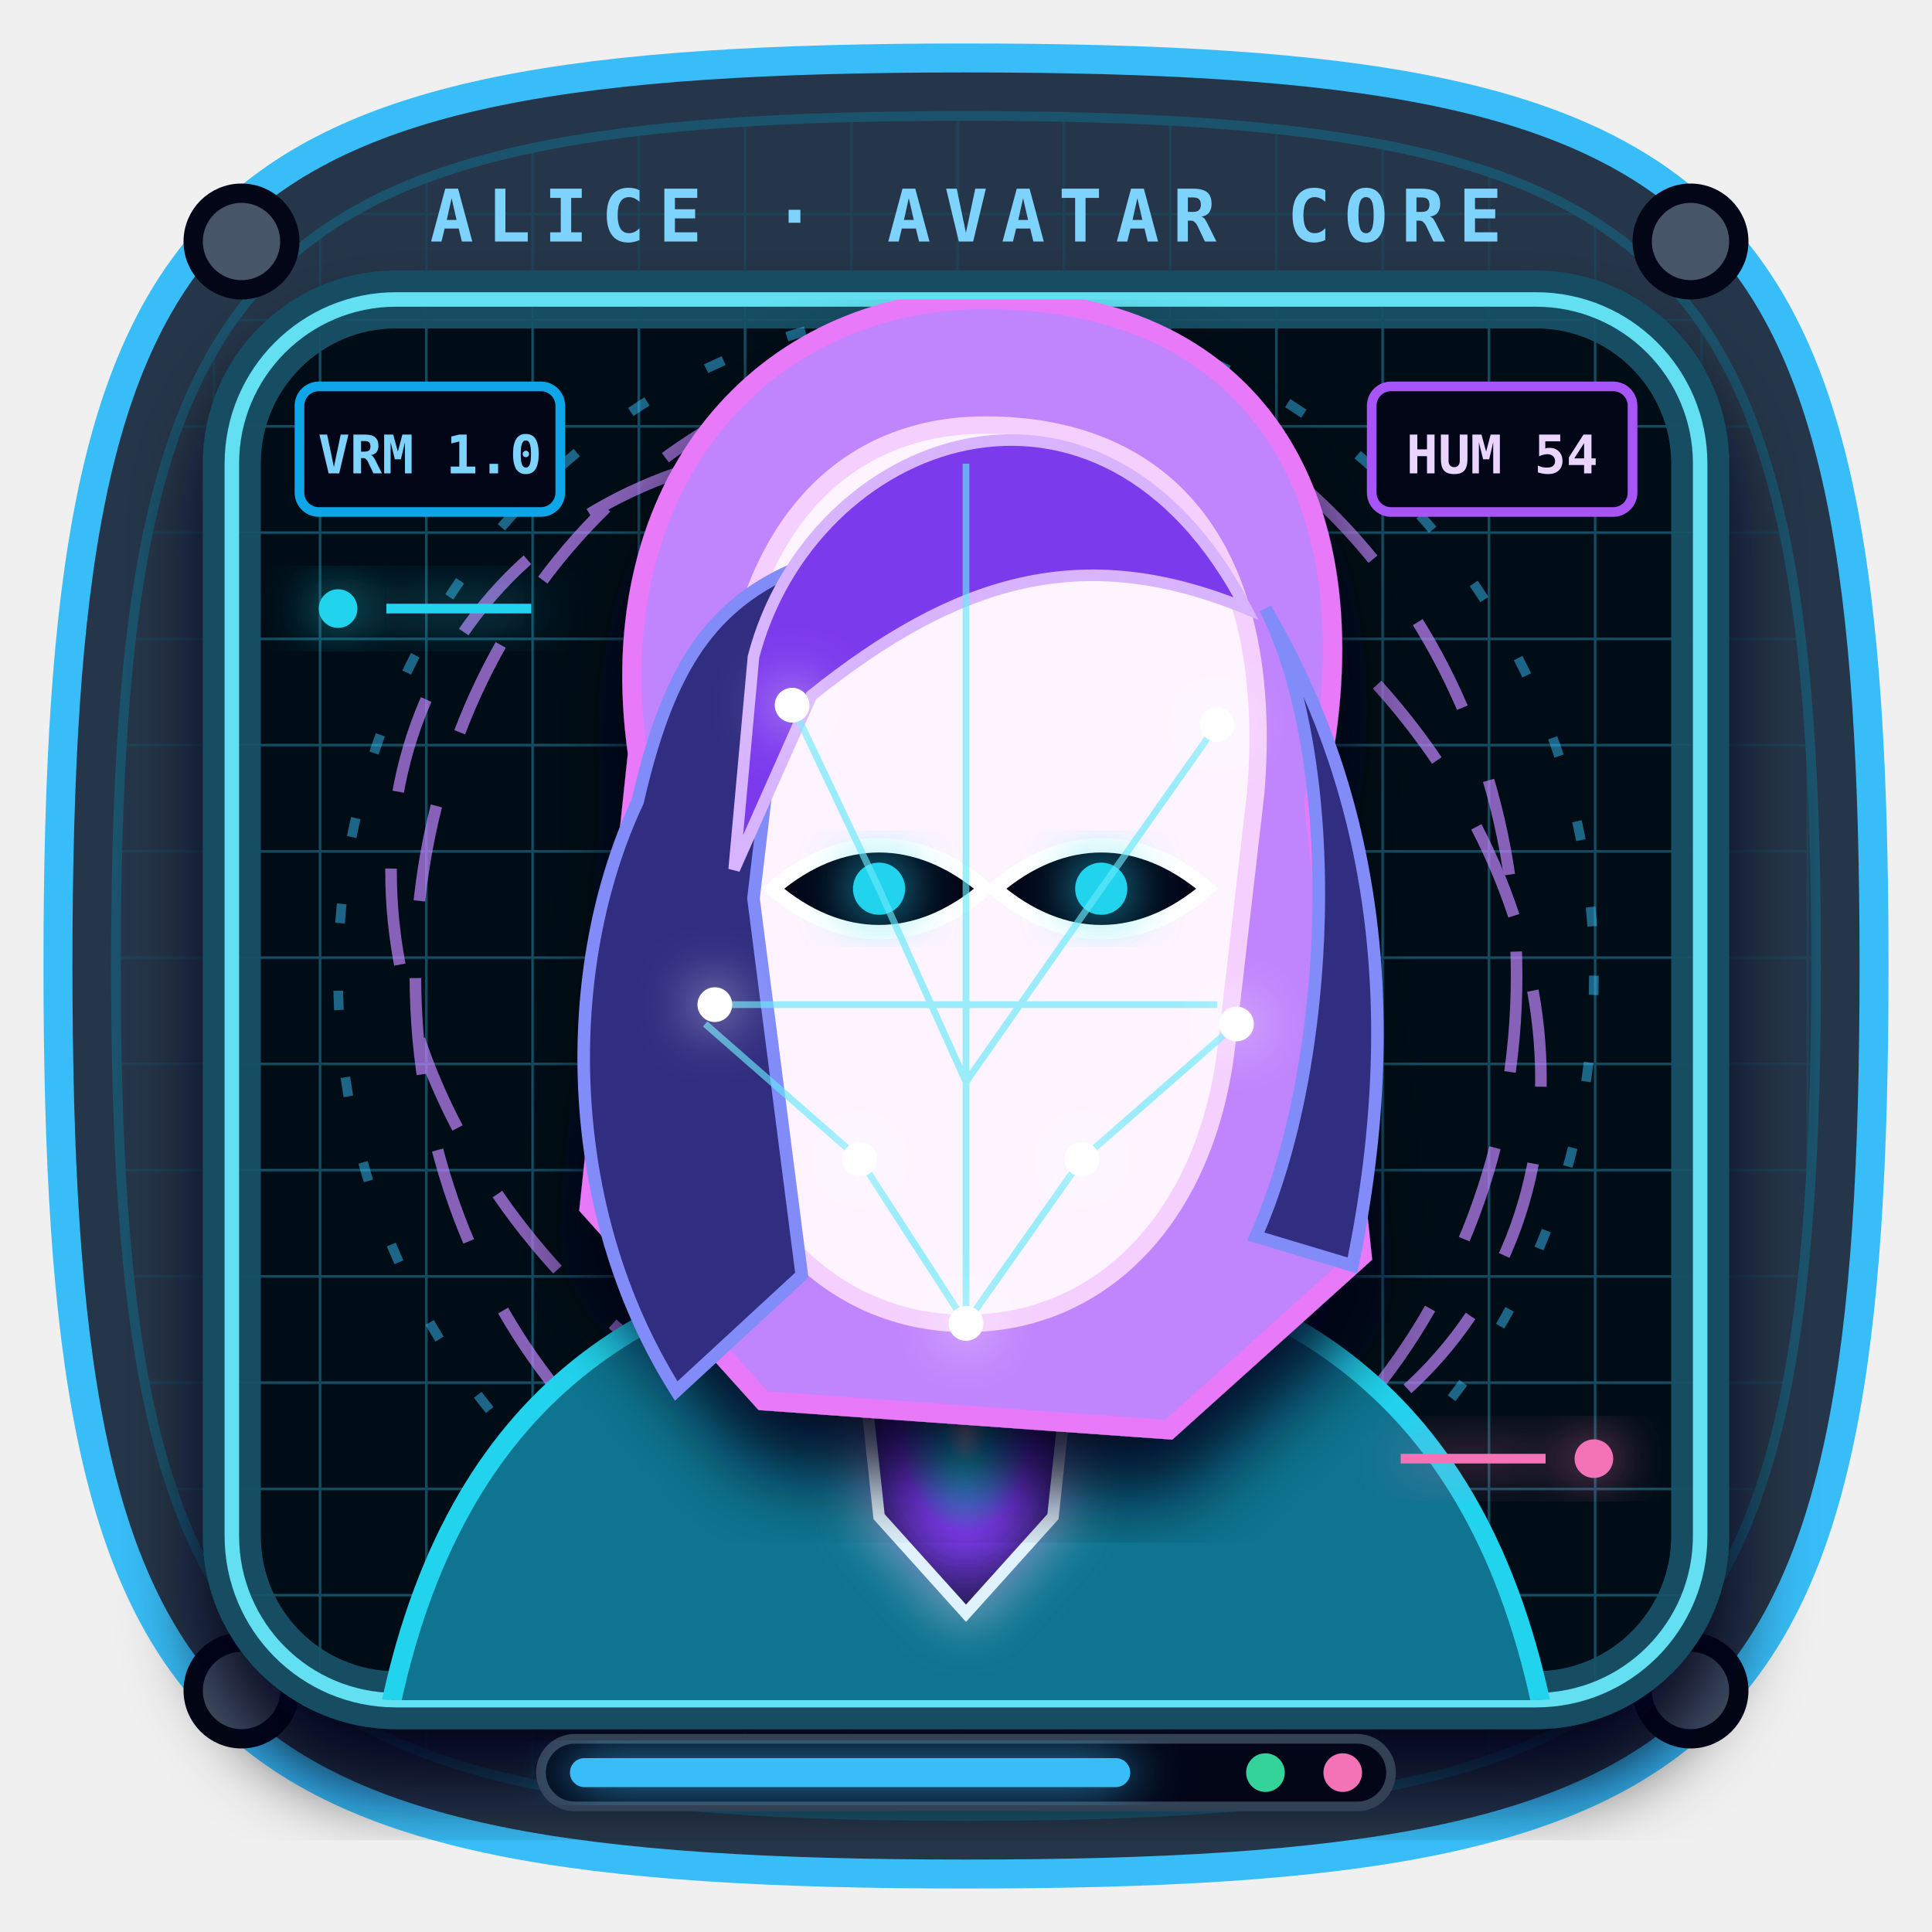
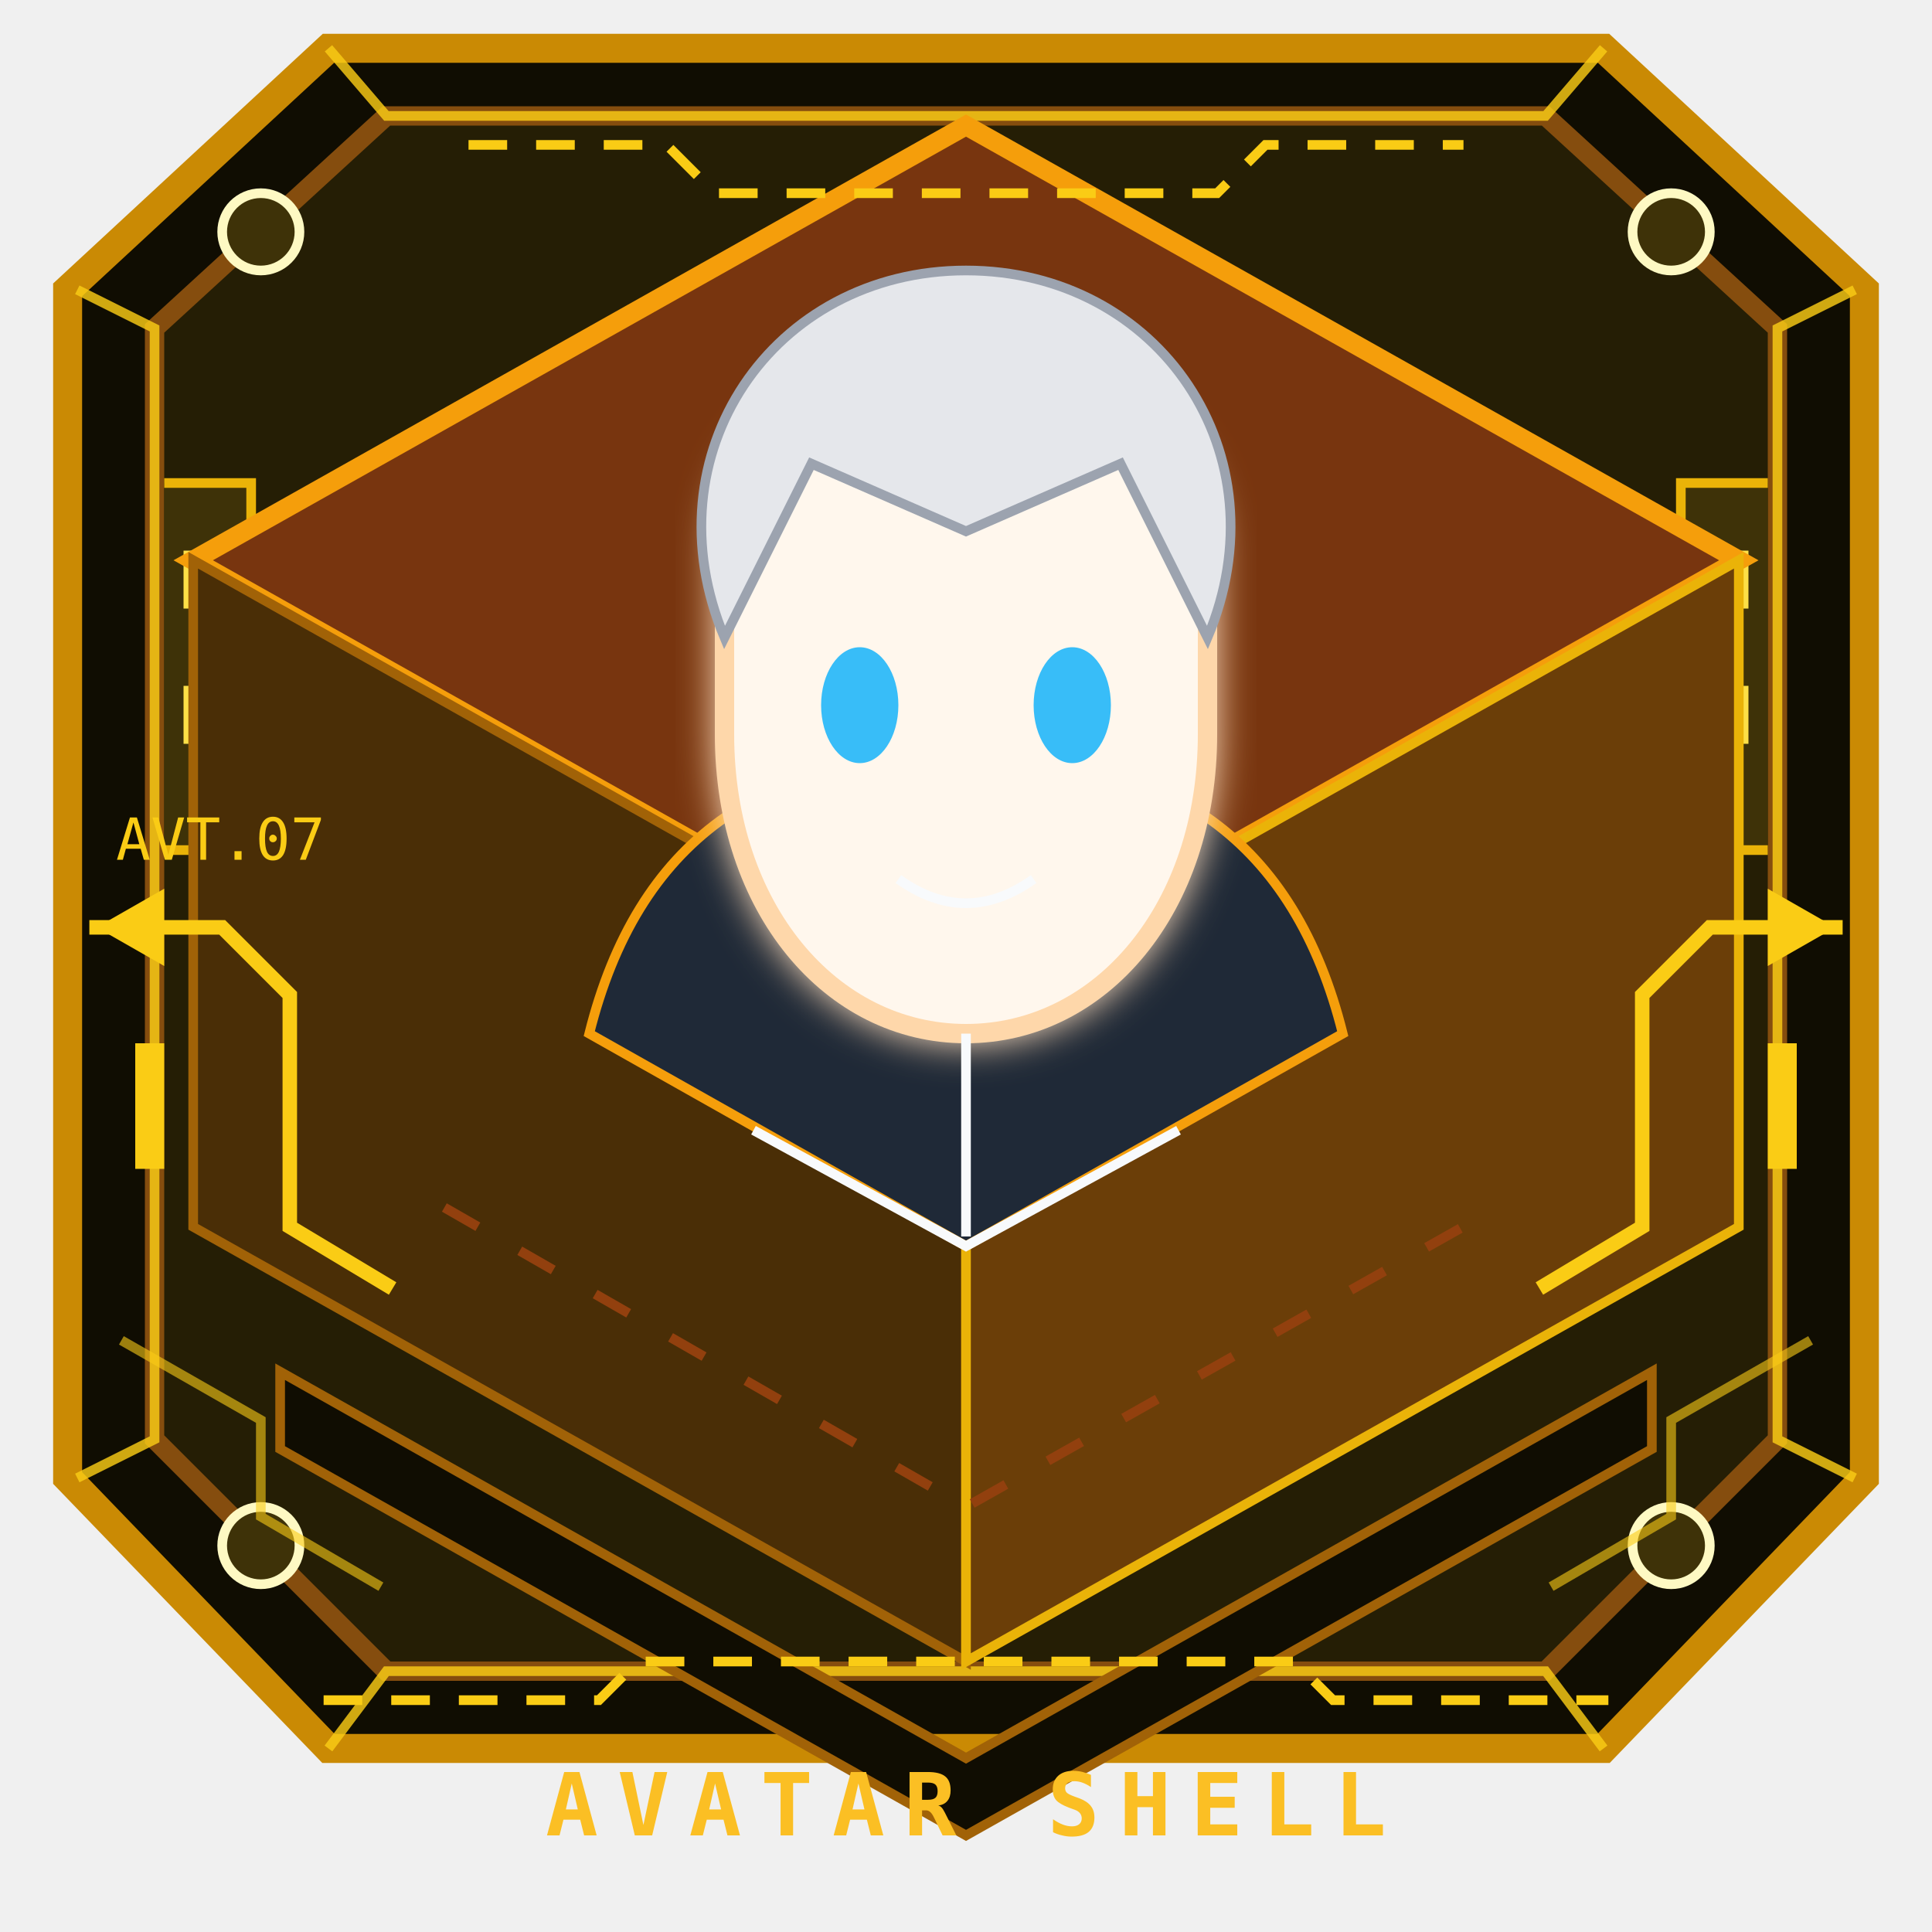
- <svg xmlns="http://www.w3.org/2000/svg" viewBox="0 0 200 200">
-   <style>
-     .av2-scan{animation:av2Scan 3.4s ease-in-out infinite}.av2-orbit{transform-box:fill-box;transform-origin:center;animation:av2Orbit 8s linear infinite}.av2-core{animation:av2Core 2.6s ease-in-out infinite}.av2-eye{transform-box:fill-box;transform-origin:center;animation:av2Blink 5s ease-in-out infinite}.av2-packet{animation:av2Packet 2.8s ease-in-out infinite}.av2-packet.b{animation-delay:-1.4s}.av2-led{animation:av2Led 1.4s steps(2,end) infinite}
-     @keyframes av2Scan{0%,100%{transform:translateY(-53px);opacity:.08}50%{transform:translateY(58px);opacity:.85}}@keyframes av2Orbit{to{transform:rotate(360deg)}}@keyframes av2Core{50%{opacity:.68;filter:brightness(1.25)}}@keyframes av2Blink{0%,43%,47%,100%{transform:scaleY(1)}45%{transform:scaleY(.1)}}@keyframes av2Packet{0%,100%{opacity:.12;transform:translateX(-9px)}50%{opacity:1;transform:translateX(11px)}}@keyframes av2Led{50%{opacity:.2}}@media(prefers-reduced-motion:reduce){.av2-scan,.av2-orbit,.av2-core,.av2-eye,.av2-packet,.av2-led{animation:none}}
-   </style>
+ <svg xmlns="http://www.w3.org/2000/svg" viewBox="0 0 200 200" role="img" aria-label="Avatar">
+   <style>svg&gt;path:nth-of-type(2){fill:#4a2e06;stroke:#a16207}svg&gt;path:nth-of-type(3){fill:#6b3e08;stroke:#eab308}</style>
+   <g aria-hidden="true">
+     <path d="M34 5h132l27 25v123l-27 28H34L7 153V30Z" fill="#100d02" stroke="#ca8a04" stroke-width="3" />
+     <path d="M40 12h120l24 22v115l-24 24H40l-24-24V34Z" fill="#251e05" stroke="#854d0e" stroke-width="2" />
+     <path d="m8 30 8 4v115l-8 4M192 30l-8 4v115l8 4M34 5l6 7h120l6-7M34 181l6-8h120l6 8" fill="none" stroke="#facc15" opacity=".82" />
+     <g fill="#3e3208" stroke="#fef9c3">
+       <circle cx="27" cy="24" r="4" />
+       <circle cx="173" cy="24" r="4" />
+       <circle cx="27" cy="160" r="4" />
+       <circle cx="173" cy="160" r="4" />
+     </g>
+     <path d="m29 142 71 40 71-40v8l-71 40-71-40Z" fill="#100d02" stroke="#a16207" />
+     <path d="M17 50h9v38h-9m166-38h-9v38h9" fill="#3e3208" stroke="#eab308" />
+     <path d="M20 57v6m0 8v6m160-20v6m0 8v6" stroke="#fde047" stroke-width="2" />
+   </g>
  <defs>
-     <linearGradient id="av2-frame" x1="9" y1="5" x2="191" y2="195">
-       <stop stop-color="#26364a" />
-       <stop offset=".48" stop-color="#0f172a" />
-       <stop offset="1" stop-color="#020617" />
+     <linearGradient id="av-t" x1="20" y1="20" x2="180" y2="155">
+       <stop stop-color="#78350f" />
+       <stop offset=".45" stop-color="#3b2330" />
+       <stop offset="1" stop-color="#050817" />
    </linearGradient>
-     <linearGradient id="av2-hair" x1="69" y1="42" x2="139" y2="146">
-       <stop stop-color="#c084fc" />
-       <stop offset=".38" stop-color="#6366f1" />
-       <stop offset="1" stop-color="#172554" />
+     <linearGradient id="av-h" x1="75" y1="45" x2="128" y2="115">
+       <stop stop-color="#fff7ed" />
+       <stop offset="1" stop-color="#f59e0b" />
    </linearGradient>
-     <linearGradient id="av2-skin" x1="82" y1="59" x2="119" y2="132">
-       <stop stop-color="#fdf4ff" />
-       <stop offset=".48" stop-color="#f0abfc" />
-       <stop offset="1" stop-color="#7e22ce" />
-     </linearGradient>
-     <linearGradient id="av2-suit" x1="48" y1="133" x2="151" y2="183">
-       <stop stop-color="#0e7490" />
-       <stop offset=".5" stop-color="#312e81" />
-       <stop offset="1" stop-color="#0f172a" />
-     </linearGradient>
-     <radialGradient id="av2-core">
-       <stop stop-color="#fff" />
-       <stop offset=".18" stop-color="#22d3ee" />
-       <stop offset=".56" stop-color="#7c3aed" />
-       <stop offset="1" stop-color="#1e1b4b" />
-     </radialGradient>
-     <filter id="av2-glow" x="-60%" y="-60%" width="220%" height="220%">
-       <feGaussianBlur stdDeviation="2.8" result="g" />
+     <filter id="av-g">
+       <feGaussianBlur stdDeviation="2" result="b" />
      <feMerge>
-         <feMergeNode in="g" />
+         <feMergeNode in="b" />
        <feMergeNode in="SourceGraphic" />
      </feMerge>
    </filter>
-     <filter id="av2-shadow">
-       <feDropShadow dx="0" dy="6" stdDeviation="4" flood-color="#020617" flood-opacity=".9" />
-     </filter>
-     <pattern id="av2-grid" width="11" height="11" patternUnits="userSpaceOnUse">
-       <path d="M11 0H0v11" fill="none" stroke="#164e63" stroke-width=".55" />
-     </pattern>
-     <clipPath id="av2-screen">
-       <rect x="24" y="31" width="152" height="145" rx="17" />
-     </clipPath>
  </defs>
-   <path d="M100 6c80 0 94 14 94 94s-14 94-94 94S6 180 6 100 20 6 100 6Z" fill="url(#av2-frame)" stroke="#38bdf8" stroke-width="3" />
-   <path d="M100 12c74 0 88 14 88 88s-14 88-88 88-88-14-88-88 14-88 88-88Z" fill="url(#av2-grid)" opacity=".48" stroke="#0e7490" />
-   <g fill="#475569" stroke="#020617" stroke-width="2">
-     <circle cx="25" cy="25" r="5" />
-     <circle cx="175" cy="25" r="5" />
-     <circle cx="25" cy="175" r="5" />
-     <circle cx="175" cy="175" r="5" />
+   <style>.av-e{animation:ave 3s steps(2,end) infinite}@keyframes ave{50%{transform:scaleY(.18)}}@media(prefers-reduced-motion:reduce){.av-e{animation:none}}</style>
+   <path d="M100 13 180 58 100 103 20 58Z" fill="url(#av-t)" stroke="#f59e0b" stroke-width="2" />
+   <path d="m20 58 80 45v69l-80-45Z" fill="#130d13" stroke="#92400e" />
+   <path d="m180 58-80 45v69l80-45Z" fill="#1a1117" stroke="#b45309" />
+   <path d="m61 107 39 22 39-22c-5-20-18-29-39-29s-34 9-39 29Z" fill="#1f2937" stroke="#f59e0b" />
+   <path d="M75 57c0-25 50-25 50 0v19c0 18-11 31-25 31S75 94 75 76Z" fill="url(#av-h)" stroke="#fed7aa" stroke-width="2" filter="url(#av-g)" />
+   <path d="M75 66c-8-19 5-38 25-38s33 19 25 38l-9-18-16 7-16-7Z" fill="#e5e7eb" stroke="#9ca3af" />
+   <g class="av-e" fill="#38bdf8" style="transform-box:fill-box;transform-origin:center">
+     <ellipse cx="89" cy="73" rx="4" ry="6" />
+     <ellipse cx="111" cy="73" rx="4" ry="6" />
  </g>
-   <text x="100" y="25" fill="#7dd3fc" font-family="Consolas,monospace" font-size="7.5" font-weight="900" text-anchor="middle" letter-spacing="1.4">ALICE · AVATAR CORE</text>
-   <rect x="24" y="31" width="152" height="145" rx="17" fill="#030816" stroke="#164e63" stroke-width="6" filter="url(#av2-shadow)" />
-   <rect x="24" y="31" width="152" height="145" rx="17" fill="url(#av2-grid)" stroke="#67e8f9" stroke-width="1.5" opacity=".94" />
-   <g clip-path="url(#av2-screen)">
-     <ellipse cx="100" cy="101" rx="65" ry="69" fill="none" stroke="#38bdf8" stroke-width="1" stroke-dasharray="2 7" opacity=".5" />
-     <g class="av2-orbit" fill="none" stroke="#c084fc" stroke-width="1.2" stroke-dasharray="10 8" opacity=".7">
-       <ellipse cx="100" cy="101" rx="57" ry="64" />
-       <ellipse cx="100" cy="101" rx="63" ry="51" transform="rotate(34 100 101)" />
+   <path d="M93 91q7 5 14 0M100 107v21m-22-11 22 12 22-12" fill="none" stroke="#f8fafc" />
+   <path d="m46 125 54 31 55-31" fill="none" stroke="#92400e" stroke-dasharray="4 5" />
+   <text x="100" y="190" fill="#fbbf24" font-family="Consolas,monospace" font-size="9" font-weight="900" text-anchor="middle" letter-spacing="2">AVATAR SHELL</text>
+   <g aria-hidden="true" color="#facc15" fill="none" stroke="currentColor" stroke-linecap="square">
+     <path d="M10 96h13l7 7v24l10 6M190 96h-13l-7 7v24l-10 6" stroke-width="1.5" />
+     <path d="M49 15h20l5 5h52l5-5h20M34 176h28l4-4h68l4 4h28" stroke-dasharray="3 4" />
+     <path d="m13 139 14 8v10l12 7m148-25-14 8v10l-12 7" opacity=".6" />
+     <g fill="currentColor" stroke="none">
+       <path d="m10 96 7-4v8Z" />
+       <path d="m190 96-7-4v8Z" />
+       <rect x="14" y="108" width="3" height="13" />
+       <rect x="183" y="108" width="3" height="13" />
    </g>
-     <path d="M39 185c5-38 25-51 49-55l12 9 12-9c24 4 44 17 49 55Z" fill="url(#av2-suit)" stroke="#22d3ee" stroke-width="2" />
-     <path d="m82 132 18 31 18-31-8-8H90Z" fill="#111827" stroke="#a5b4fc" stroke-width="1.4" />
-     <path d="m88 129 12 10 12-10-3 28-9 10-9-10Z" fill="url(#av2-core)" stroke="#e0f2fe" stroke-width="1.2" class="av2-core" filter="url(#av2-glow)" />
-     <path d="M66 78c-4-28 13-47 36-47 29 0 41 22 34 52l5 47-20 18-42-3-18-20Z" fill="url(#av2-hair)" stroke="#e879f9" stroke-width="2" filter="url(#av2-shadow)" />
-     <path d="M75 78c1-23 12-34 27-34 19 0 30 13 28 38l-3 26c-2 18-13 29-27 29s-25-11-27-29Z" fill="url(#av2-skin)" stroke="#f5d0fe" stroke-width="1.8" />
-     <path d="M66 83c-8 17-8 42 4 61l13-12-5-39 4-34c-9 4-13 11-16 24Zm65-20c8 16 7 47-1 65l10 3c6-29 1-51-9-68Z" fill="#312e81" stroke="#818cf8" stroke-width="1.3" />
-     <path d="M78 68c6-23 36-34 51-5-17-7-30-3-45 9l-8 18Z" fill="#7c3aed" stroke="#d8b4fe" stroke-width="1.2" />
-     <g class="av2-eye" fill="#020617" stroke="#fff" stroke-width="1.5">
-       <path d="M80 92c7-6 15-6 22 0-7 6-15 6-22 0Z" />
-       <path d="M103 92c7-6 15-6 22 0-7 6-15 6-22 0Z" />
-     </g>
-     <g fill="#22d3ee" filter="url(#av2-glow)">
-       <circle cx="91" cy="92" r="2.7" />
-       <circle cx="114" cy="92" r="2.7" />
-     </g>
-     <path d="M95 112c4 2 7 2 11 0M89 120c8 7 15 7 23 0" fill="none" stroke="#fdf4ff" stroke-width="1.5" stroke-linecap="round" />
-     <g fill="none" stroke="#67e8f9" stroke-width=".7" opacity=".65">
-       <path d="M74 104h52M100 48v88" />
-       <path d="M82 73 91 92l9 20 14-20 12-17M73 106l16 14 11 17 12-17 16-14" />
-     </g>
-     <g fill="#fff" filter="url(#av2-glow)">
-       <circle cx="82" cy="73" r="1.8" />
-       <circle cx="74" cy="104" r="1.8" />
-       <circle cx="89" cy="120" r="1.8" />
-       <circle cx="100" cy="137" r="1.8" />
-       <circle cx="112" cy="120" r="1.8" />
-       <circle cx="128" cy="106" r="1.8" />
-       <circle cx="126" cy="75" r="1.8" />
-     </g>
-     <path class="av2-scan" d="M32 98h136" stroke="#34d399" stroke-width="1.7" filter="url(#av2-glow)" />
-   </g>
-   <g font-family="Consolas,monospace" font-weight="900">
-     <rect x="31" y="40" width="27" height="13" rx="2" fill="#020617" stroke="#0ea5e9" />
-     <text x="44.5" y="49" fill="#7dd3fc" font-size="5.5" text-anchor="middle">VRM 1.0</text>
-     <rect x="142" y="40" width="27" height="13" rx="2" fill="#020617" stroke="#a855f7" />
-     <text x="155.5" y="49" fill="#e9d5ff" font-size="5.5" text-anchor="middle">HUM 54</text>
-   </g>
-   <g class="av2-packet" fill="#22d3ee" filter="url(#av2-glow)">
-     <circle cx="35" cy="63" r="2" />
-     <path d="M40 63h15" stroke="#22d3ee" />
-   </g>
-   <g class="av2-packet b" fill="#f472b6" filter="url(#av2-glow)">
-     <circle cx="165" cy="151" r="2" />
-     <path d="M145 151h15" stroke="#f472b6" />
-   </g>
-   <g transform="translate(56 180)">
-     <rect width="88" height="7" rx="3.5" fill="#020617" stroke="#334155" />
-     <rect x="3" y="2" width="58" height="3" rx="1.5" fill="#38bdf8" filter="url(#av2-glow)" />
-     <circle class="av2-led" cx="75" cy="3.5" r="2" fill="#34d399" />
-     <circle cx="83" cy="3.5" r="2" fill="#f472b6" />
+     <text x="12" y="89" fill="currentColor" stroke="none" font-family="Consolas" font-size="6">AVT.07</text>
  </g>
</svg>
